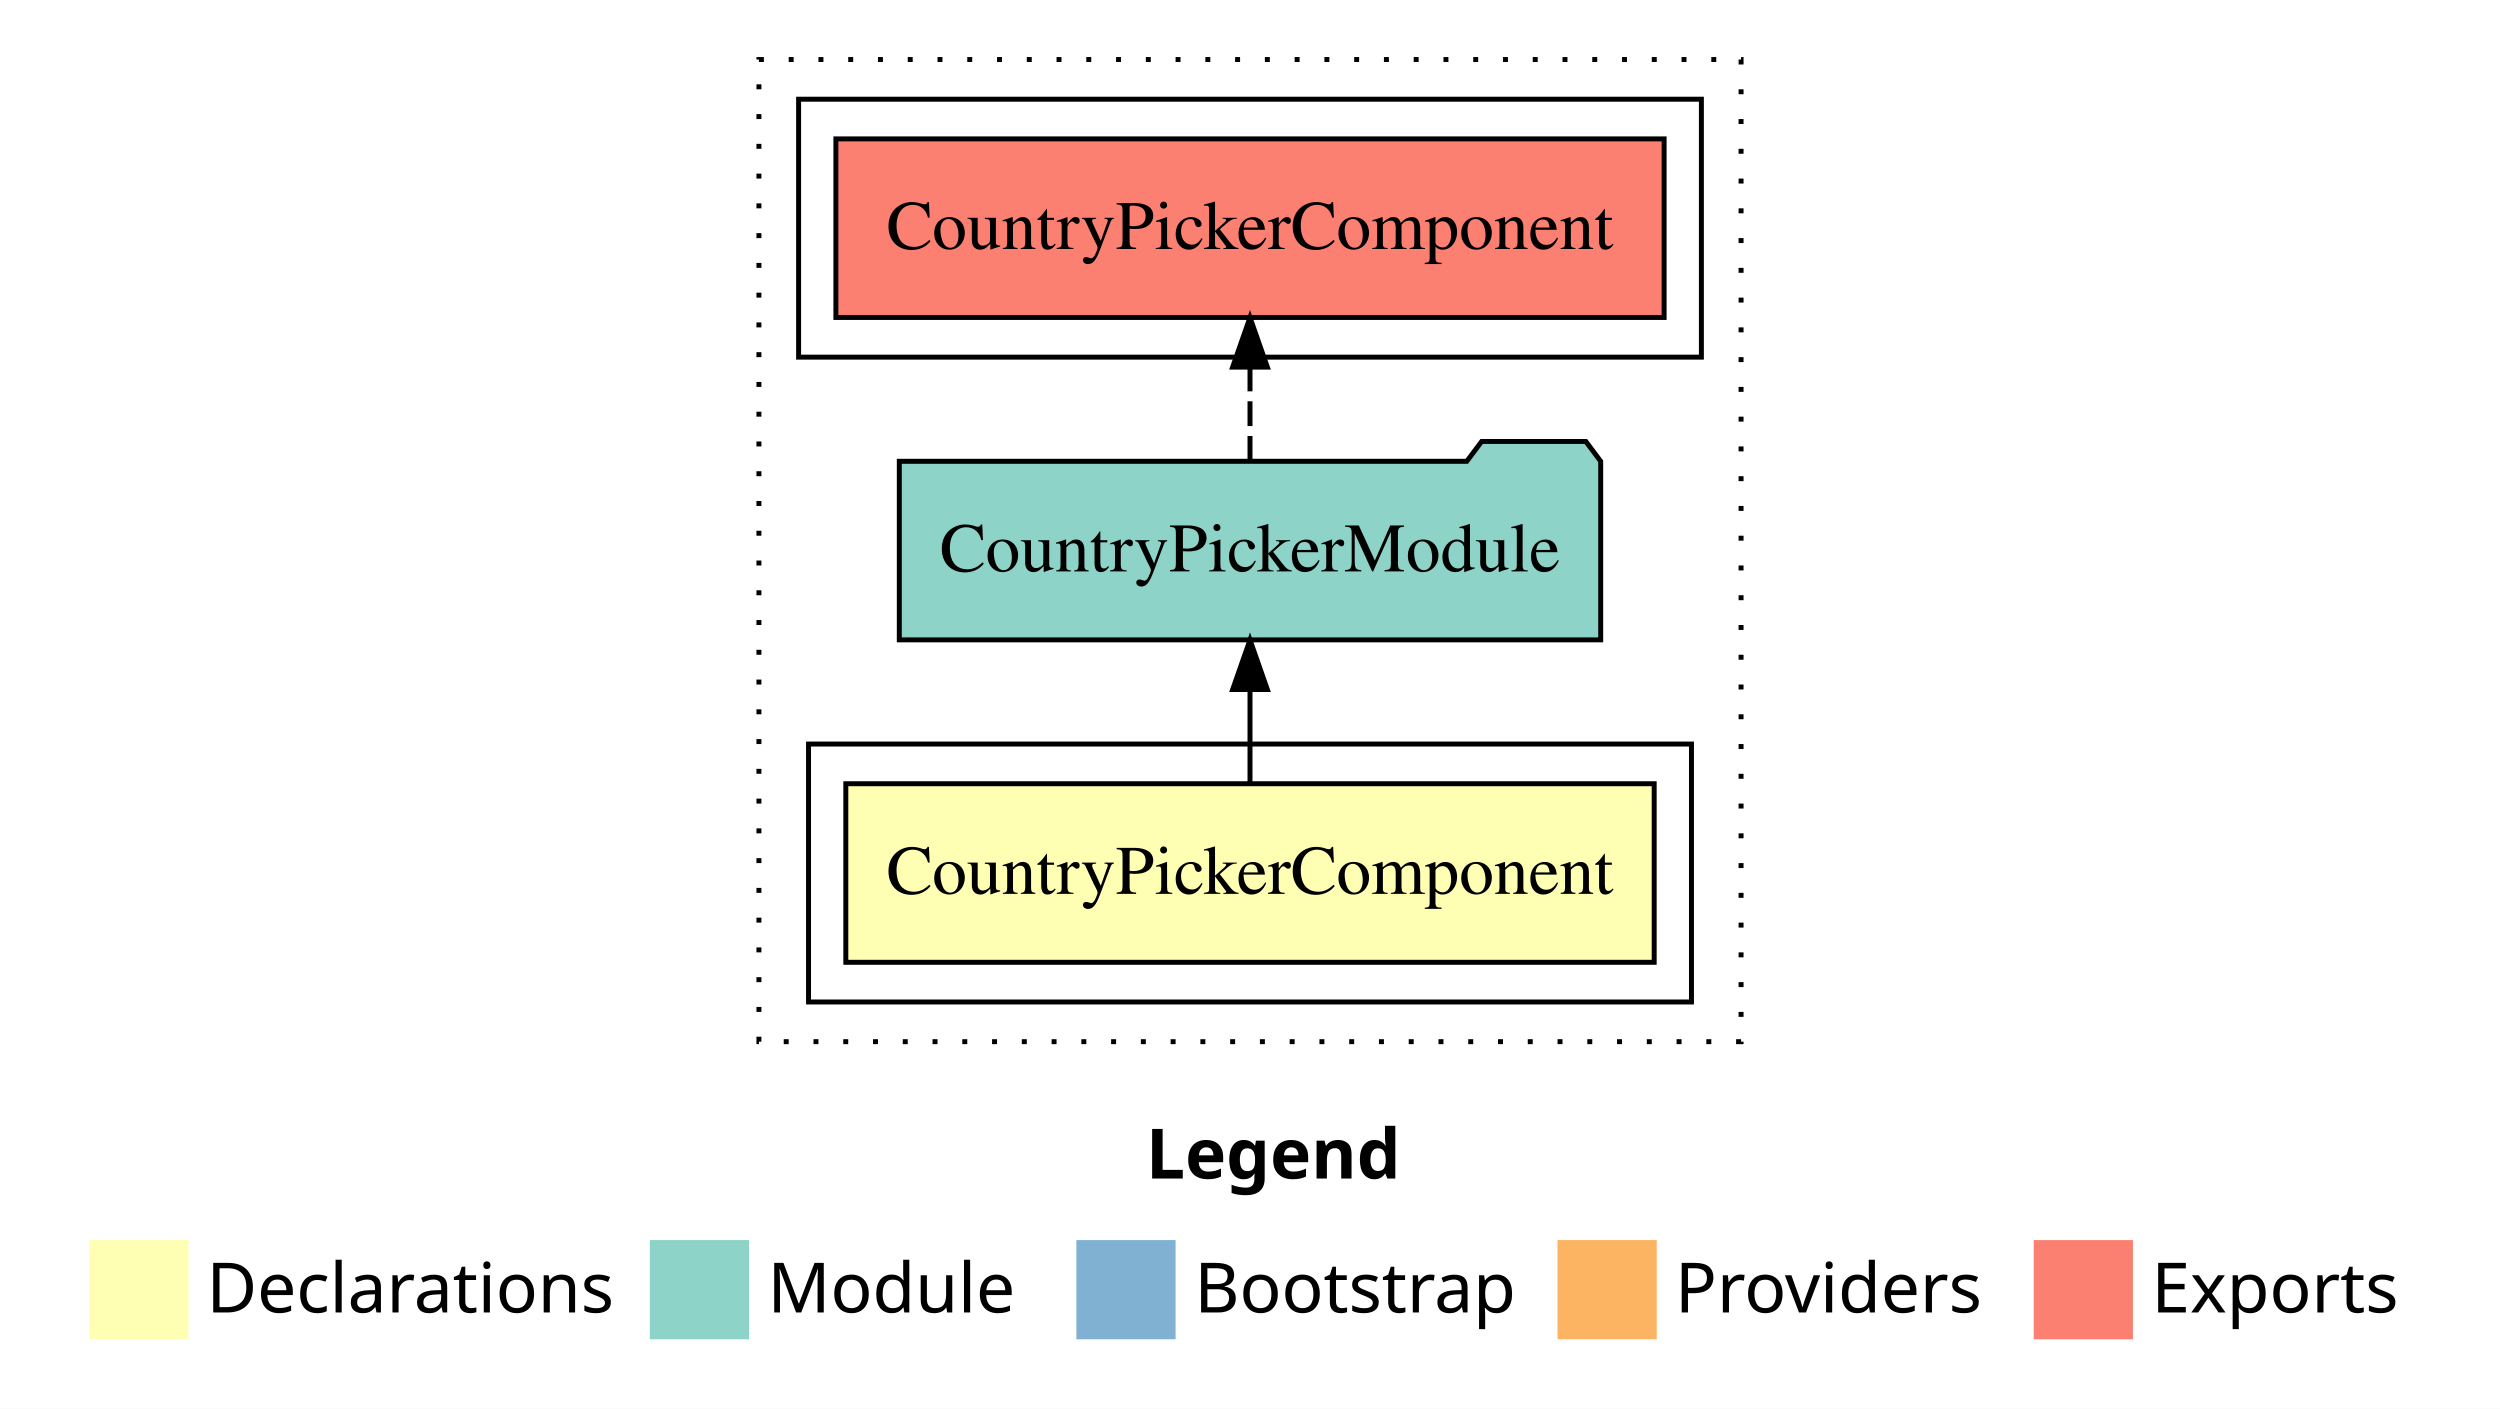
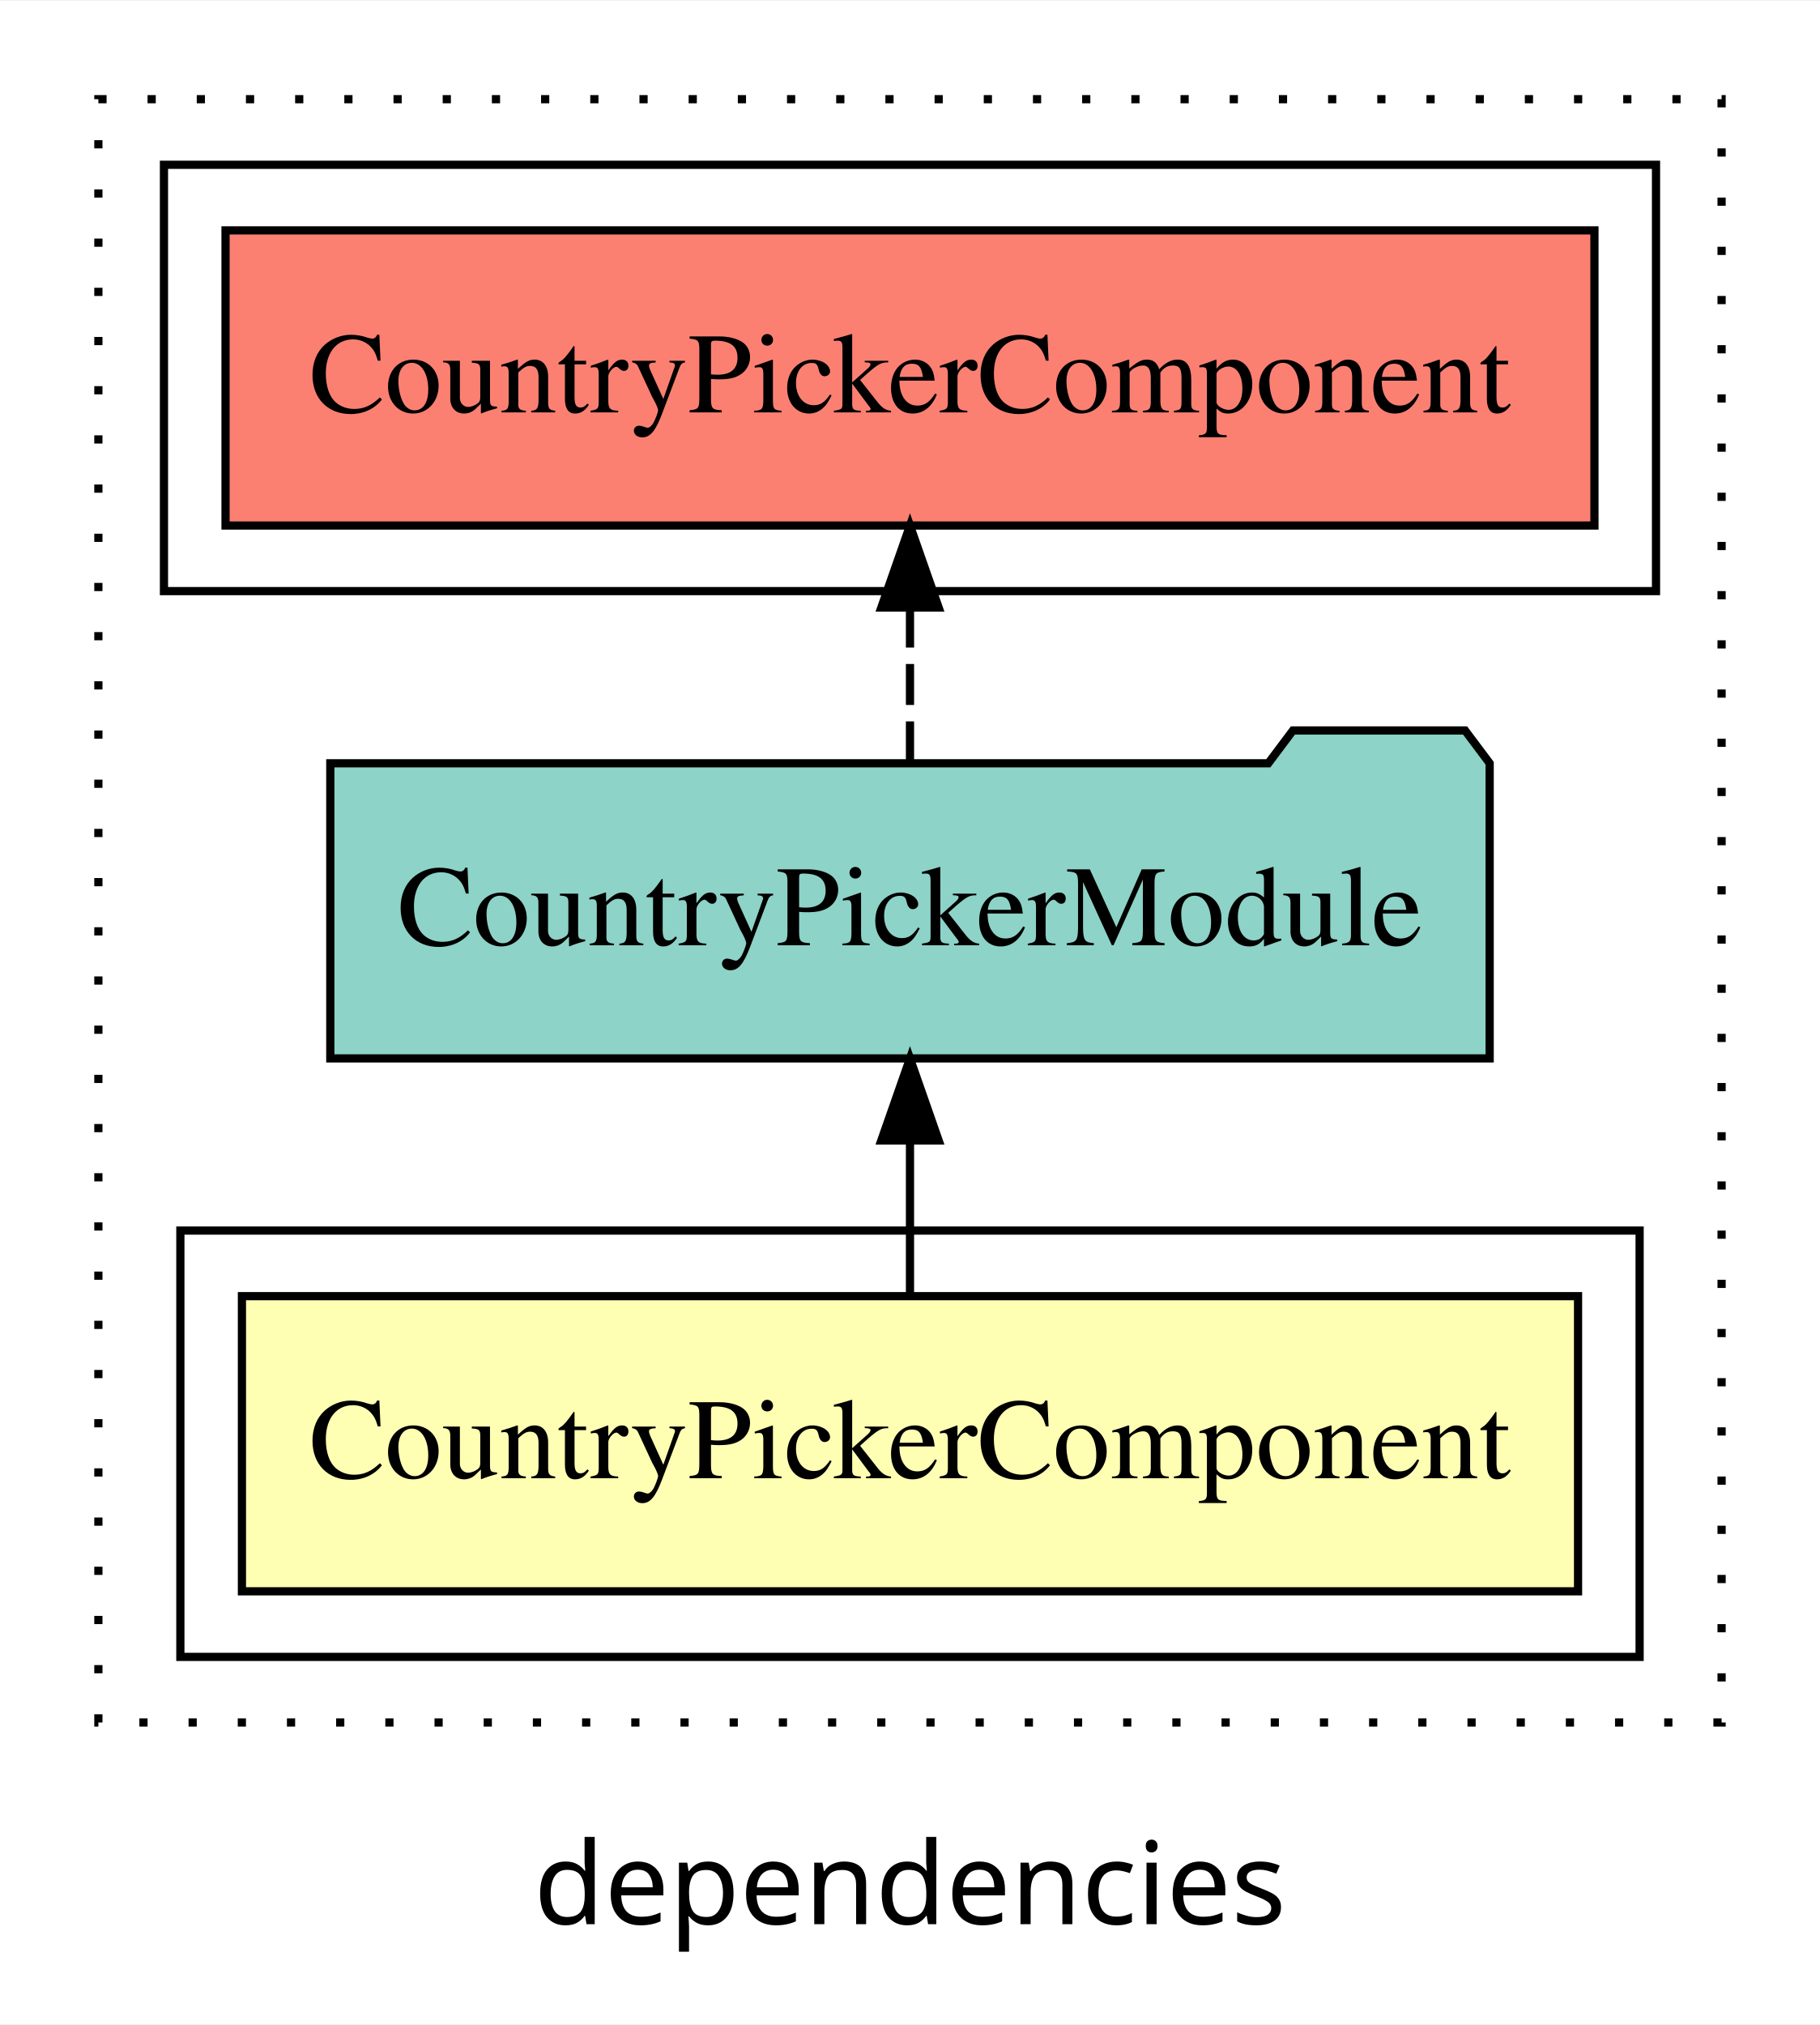
- <svg xmlns="http://www.w3.org/2000/svg" width="504pt" height="284pt" viewBox="0.00 0.00 504.00 284.00">
-   <g id="graph0" class="graph" transform="scale(1 1) rotate(0) translate(4 280)">
-     <polygon fill="#ffffff" stroke="transparent" points="-4,4 -4,-280 500,-280 500,4 -4,4" />
-     <text text-anchor="start" x="227.009" y="-42.4" font-family="sans-serif" font-weight="bold" font-size="14.00" fill="#000000">Legend</text>
-     <polygon fill="#ffffb3" stroke="transparent" points="14,-10 14,-30 34,-30 34,-10 14,-10" />
-     <text text-anchor="start" x="37.629" y="-15.4" font-family="sans-serif" font-size="14.00" fill="#000000">  Declarations</text>
-     <polygon fill="#8dd3c7" stroke="transparent" points="127,-10 127,-30 147,-30 147,-10 127,-10" />
-     <text text-anchor="start" x="150.725" y="-15.4" font-family="sans-serif" font-size="14.00" fill="#000000">  Module</text>
-     <polygon fill="#80b1d3" stroke="transparent" points="213,-10 213,-30 233,-30 233,-10 213,-10" />
-     <text text-anchor="start" x="236.781" y="-15.4" font-family="sans-serif" font-size="14.00" fill="#000000">  Bootstrap</text>
-     <polygon fill="#fdb462" stroke="transparent" points="310,-10 310,-30 330,-30 330,-10 310,-10" />
-     <text text-anchor="start" x="333.673" y="-15.4" font-family="sans-serif" font-size="14.00" fill="#000000">  Providers</text>
-     <polygon fill="#fb8072" stroke="transparent" points="406,-10 406,-30 426,-30 426,-10 406,-10" />
-     <text text-anchor="start" x="429.726" y="-15.4" font-family="sans-serif" font-size="14.00" fill="#000000">  Exports</text>
+ <svg xmlns="http://www.w3.org/2000/svg" width="222pt" height="247pt" viewBox="0.00 0.00 222.00 246.80">
+   <g id="graph0" class="graph" transform="scale(1 1) rotate(0) translate(4 242.8)">
+     <polygon fill="white" stroke="transparent" points="-4,4 -4,-242.8 218,-242.8 218,4 -4,4" />
+     <text text-anchor="middle" x="107" y="-8.2" font-family="sans-serif" font-size="14.00">dependencies</text>
    <g id="clust1" class="cluster">
-       <polygon fill="none" stroke="#000000" stroke-dasharray="1,5" points="149,-70 149,-268 347,-268 347,-70 149,-70" />
+       <polygon fill="none" stroke="black" stroke-dasharray="1,5" points="8,-32.8 8,-230.8 206,-230.8 206,-32.8 8,-32.8" />
    </g>
    <g id="clust2" class="cluster">
-       <polygon fill="none" stroke="#000000" points="159,-78 159,-130 337,-130 337,-78 159,-78" />
+       <polygon fill="none" stroke="black" points="18,-40.8 18,-92.8 196,-92.8 196,-40.8 18,-40.8" />
    </g>
    <g id="clust5" class="cluster">
-       <polygon fill="none" stroke="#000000" points="157,-208 157,-260 339,-260 339,-208 157,-208" />
+       <polygon fill="none" stroke="black" points="16,-170.8 16,-222.8 198,-222.8 198,-170.8 16,-170.8" />
    </g>
    <g id="node1" class="node">
-       <polygon fill="#ffffb3" stroke="#000000" points="329.483,-122 166.517,-122 166.517,-86 329.483,-86 329.483,-122" />
-       <text text-anchor="middle" x="248" y="-99.8" font-family="Times,serif" font-size="14.00" fill="#000000">CountryPickerComponent</text>
+       <polygon fill="#ffffb3" stroke="black" points="188.49,-84.8 25.51,-84.8 25.51,-48.8 188.49,-48.8 188.49,-84.8" />
+       <text text-anchor="middle" x="107" y="-62.6" font-family="Times,serif" font-size="14.00">CountryPickerComponent</text>
    </g>
    <g id="node2" class="node">
-       <polygon fill="#8dd3c7" stroke="#000000" points="318.701,-187 315.701,-191 294.701,-191 291.701,-187 177.299,-187 177.299,-151 318.701,-151 318.701,-187" />
-       <text text-anchor="middle" x="248" y="-164.8" font-family="Times,serif" font-size="14.00" fill="#000000">CountryPickerModule</text>
+       <polygon fill="#8dd3c7" stroke="black" points="177.71,-149.8 174.71,-153.8 153.71,-153.8 150.71,-149.8 36.29,-149.8 36.29,-113.8 177.71,-113.8 177.71,-149.8" />
+       <text text-anchor="middle" x="107" y="-127.6" font-family="Times,serif" font-size="14.00">CountryPickerModule</text>
    </g>
    <g id="edge1" class="edge">
-       <path fill="none" stroke="#000000" d="M248,-122.106C248,-122.106 248,-140.991 248,-140.991" />
-       <polygon fill="#000000" stroke="#000000" points="244.5,-140.991 248,-150.991 251.5,-140.991 244.5,-140.991" />
+       <path fill="none" stroke="black" d="M107,-84.91C107,-84.91 107,-103.79 107,-103.79" />
+       <polygon fill="black" stroke="black" points="103.5,-103.79 107,-113.79 110.5,-103.79 103.5,-103.79" />
    </g>
    <g id="node3" class="node">
-       <polygon fill="#fb8072" stroke="#000000" points="331.484,-252 164.516,-252 164.516,-216 331.484,-216 331.484,-252" />
-       <text text-anchor="middle" x="248" y="-229.8" font-family="Times,serif" font-size="14.00" fill="#000000">CountryPickerComponent </text>
+       <polygon fill="#fb8072" stroke="black" points="190.49,-214.8 23.51,-214.8 23.51,-178.8 190.49,-178.8 190.49,-214.8" />
+       <text text-anchor="middle" x="107" y="-192.6" font-family="Times,serif" font-size="14.00">CountryPickerComponent </text>
    </g>
    <g id="edge2" class="edge">
-       <path fill="none" stroke="#000000" stroke-dasharray="5,2" d="M248,-187.106C248,-187.106 248,-205.991 248,-205.991" />
-       <polygon fill="#000000" stroke="#000000" points="244.5,-205.991 248,-215.991 251.5,-205.991 244.5,-205.991" />
+       <path fill="none" stroke="black" stroke-dasharray="5,2" d="M107,-149.91C107,-149.91 107,-168.79 107,-168.79" />
+       <polygon fill="black" stroke="black" points="103.5,-168.79 107,-178.79 110.5,-168.79 103.5,-168.79" />
    </g>
  </g>
</svg>
